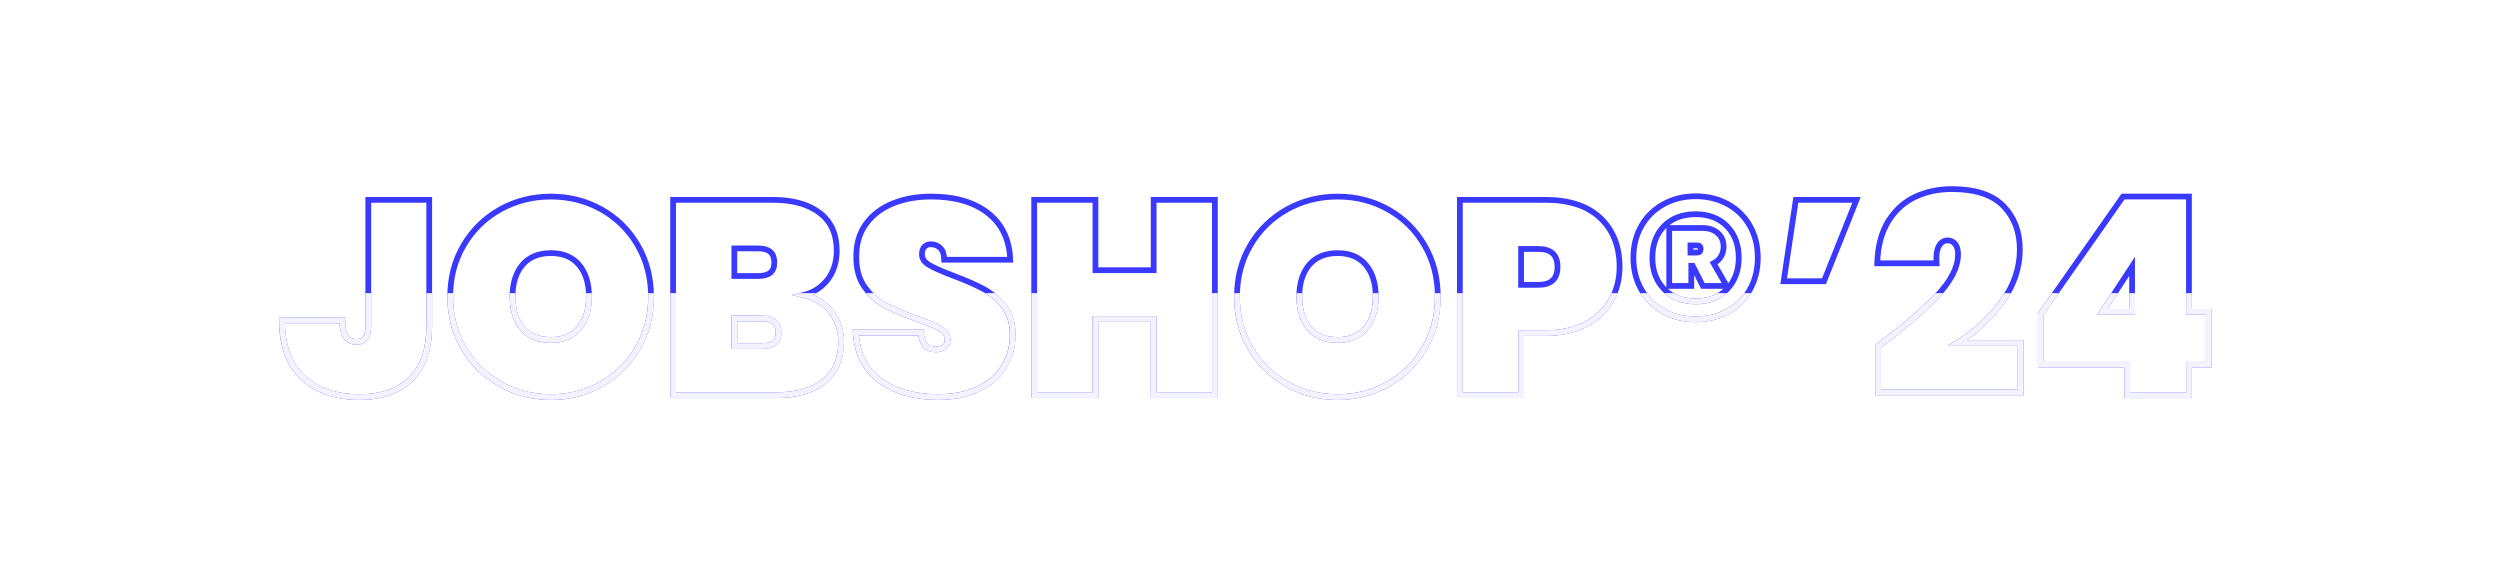
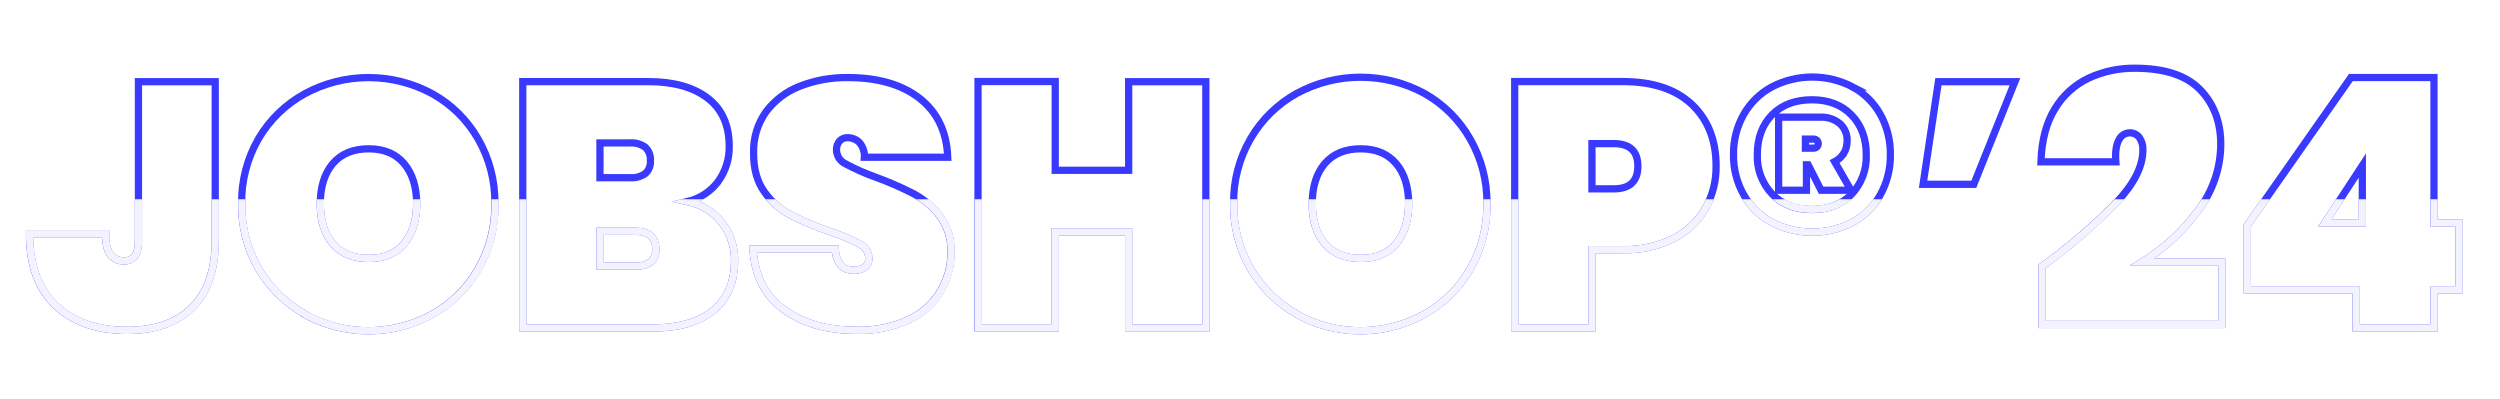
- <svg xmlns="http://www.w3.org/2000/svg" xmlns:xlink="http://www.w3.org/1999/xlink" version="1.1" id="Layer_1" x="0px" y="0px" viewBox="0 0 870 204" style="enable-background:new 0 0 870 204;" xml:space="preserve">
-   <style type="text/css">
- 	.st0{fill:none;}
- 	.st1{fill:none;stroke:#3939FF;stroke-width:2;stroke-miterlimit:10;}
- 	.st2{clip-path:url(#SVGID_00000173866171148870115370000002446085196094996132_);}
- 	.st3{fill:none;stroke:#F3F3FF;stroke-width:2;stroke-miterlimit:10;}
- </style>
-   <g>
-     <rect x="-66.82" class="st0" width="1003.57" height="204" />
-     <path class="st1" d="M149.37,69.55v43.87c0,8.13-2.13,14.29-6.38,18.48c-4.26,4.19-10.22,6.29-17.9,6.29   c-8.26,0-14.82-2.27-19.68-6.82c-4.86-4.54-7.3-11.17-7.3-19.87h21.02c0,2.75,0.45,4.69,1.34,5.81c0.9,1.12,2.11,1.68,3.65,1.68   c1.28,0,2.27-0.42,2.98-1.25c0.7-0.83,1.06-2.27,1.06-4.32V69.55H149.37z" />
-     <path class="st1" d="M174.09,133.68c-5.34-3.01-9.58-7.17-12.72-12.48c-3.14-5.31-4.7-11.29-4.7-17.95s1.57-12.64,4.7-17.95   c3.14-5.31,7.38-9.46,12.72-12.43c5.34-2.98,11.22-4.46,17.62-4.46c6.4,0,12.25,1.49,17.57,4.46c5.31,2.98,9.52,7.12,12.62,12.43   c3.1,5.31,4.66,11.3,4.66,17.95s-1.55,12.64-4.66,17.95c-3.1,5.31-7.33,9.47-12.67,12.48c-5.34,3.01-11.18,4.51-17.52,4.51   C185.31,138.19,179.43,136.69,174.09,133.68z M201.5,114.24c2.3-2.72,3.46-6.38,3.46-10.99c0-4.67-1.15-8.37-3.46-11.09   c-2.3-2.72-5.57-4.08-9.79-4.08c-4.29,0-7.58,1.36-9.89,4.08c-2.3,2.72-3.46,6.42-3.46,11.09c0,4.61,1.15,8.27,3.46,10.99   c2.3,2.72,5.6,4.08,9.89,4.08C195.93,118.32,199.2,116.96,201.5,114.24z" />
-     <path class="st1" d="M289.29,108.58c2.27,2.98,3.41,6.42,3.41,10.32c0,5.95-1.97,10.54-5.9,13.78c-3.94,3.23-9.58,4.85-16.94,4.85   h-35.62V69.55h34.66c6.91,0,12.35,1.5,16.32,4.51c3.97,3.01,5.95,7.39,5.95,13.15c0,3.97-1.04,7.31-3.12,10.03   c-2.08,2.72-4.85,4.53-8.3,5.42C283.83,103.63,287.02,105.6,289.29,108.58z M255.55,96.05h8.26c1.92,0,3.34-0.38,4.27-1.15   c0.93-0.77,1.39-1.95,1.39-3.55c0-1.66-0.47-2.9-1.39-3.7c-0.93-0.8-2.35-1.2-4.27-1.2h-8.26V96.05z M269.52,119.33   c0.93-0.73,1.39-1.93,1.39-3.6c0-3.26-1.89-4.9-5.66-4.9h-9.7v9.6h9.7C267.16,120.43,268.59,120.06,269.52,119.33z" />
-     <path class="st1" d="M306.38,132.48c-5.28-3.81-8.15-9.39-8.59-16.75h22.66c0.32,3.9,2.05,5.86,5.18,5.86   c1.15,0,2.13-0.27,2.93-0.82c0.8-0.54,1.2-1.39,1.2-2.54c0-1.6-0.86-2.9-2.59-3.89s-4.42-2.13-8.06-3.41   c-4.35-1.54-7.95-3.04-10.8-4.51c-2.85-1.47-5.3-3.62-7.34-6.43c-2.05-2.82-3.04-6.43-2.98-10.85c0-4.42,1.14-8.18,3.41-11.28   c2.27-3.1,5.38-5.46,9.31-7.06c3.94-1.6,8.37-2.4,13.3-2.4c8.32,0,14.93,1.92,19.82,5.76c4.9,3.84,7.47,9.25,7.73,16.22H328.6   c-0.06-1.92-0.54-3.3-1.44-4.13c-0.9-0.83-1.98-1.25-3.26-1.25c-0.9,0-1.63,0.3-2.21,0.91c-0.58,0.61-0.86,1.46-0.86,2.54   c0,1.54,0.85,2.8,2.54,3.79c1.69,0.99,4.4,2.19,8.11,3.6c4.29,1.6,7.82,3.14,10.61,4.61c2.78,1.47,5.2,3.52,7.25,6.14   c2.05,2.62,3.07,5.92,3.07,9.89c0,4.16-1.02,7.89-3.07,11.18c-2.05,3.3-5.03,5.87-8.93,7.73c-3.9,1.86-8.54,2.78-13.92,2.78   C318.36,138.19,311.66,136.29,306.38,132.48z" />
-     <path class="st1" d="M422.78,69.55v67.97h-21.31v-26.5h-20.26v26.5H359.9V69.55h21.31v24.48h20.26V69.55H422.78z" />
-     <path class="st1" d="M447.88,133.68c-5.34-3.01-9.58-7.17-12.72-12.48c-3.14-5.31-4.7-11.29-4.7-17.95s1.57-12.64,4.7-17.95   c3.13-5.31,7.38-9.46,12.72-12.43c5.34-2.98,11.22-4.46,17.62-4.46c6.4,0,12.25,1.49,17.57,4.46c5.31,2.98,9.52,7.12,12.62,12.43   c3.1,5.31,4.66,11.3,4.66,17.95s-1.55,12.64-4.66,17.95c-3.11,5.31-7.33,9.47-12.67,12.48c-5.34,3.01-11.18,4.51-17.52,4.51   C459.1,138.19,453.22,136.69,447.88,133.68z M475.29,114.24c2.3-2.72,3.46-6.38,3.46-10.99c0-4.67-1.15-8.37-3.46-11.09   c-2.3-2.72-5.57-4.08-9.79-4.08c-4.29,0-7.58,1.36-9.89,4.08c-2.3,2.72-3.46,6.42-3.46,11.09c0,4.61,1.15,8.27,3.46,10.99   c2.3,2.72,5.6,4.08,9.89,4.08C469.72,118.32,472.99,116.96,475.29,114.24z" />
-     <path class="st1" d="M560.63,104.54c-1.98,3.49-4.91,6.26-8.78,8.3c-3.87,2.05-8.56,3.07-14.06,3.07h-8.45v21.6h-21.31V69.55h29.76   c8.32,0,14.7,2.11,19.15,6.34c4.45,4.22,6.67,9.89,6.67,16.99C563.61,97.17,562.62,101.06,560.63,104.54z M542.01,92.88   c0-4.16-2.21-6.24-6.62-6.24h-6.05v12.48h6.05C539.8,99.12,542.01,97.04,542.01,92.88z" />
-     <path class="st1" d="M601.29,71.04c3.3,1.82,5.86,4.35,7.68,7.58c1.82,3.23,2.74,6.93,2.74,11.09c0,4.1-0.91,7.78-2.74,11.04   c-1.82,3.26-4.38,5.81-7.68,7.63c-3.3,1.82-7.02,2.74-11.18,2.74c-4.16,0-7.89-0.91-11.18-2.74c-3.3-1.82-5.87-4.37-7.73-7.63   c-1.86-3.26-2.78-6.94-2.78-11.04c0-4.16,0.93-7.86,2.78-11.09c1.86-3.23,4.43-5.76,7.73-7.58c3.3-1.82,7.02-2.74,11.18-2.74   C594.26,68.3,597.99,69.22,601.29,71.04z M601,100.66c2.72-2.82,4.08-6.46,4.08-10.94c0-4.54-1.36-8.21-4.08-10.99   c-2.72-2.78-6.35-4.18-10.9-4.18c-4.61,0-8.27,1.38-10.99,4.13c-2.72,2.75-4.08,6.43-4.08,11.04c0,4.48,1.38,8.13,4.13,10.94   c2.75,2.82,6.4,4.22,10.94,4.22C594.65,104.88,598.28,103.47,601,100.66z M598.89,89.28c-0.61,0.99-1.46,1.78-2.54,2.35l4.51,7.87   h-8.26l-3.55-7.01h-0.48v7.01h-7.68V79.34h11.52c2.24,0,4.03,0.59,5.38,1.78c1.34,1.19,2.02,2.77,2.02,4.75   C599.8,87.15,599.49,88.29,598.89,89.28z M588.28,87.89h2.3c0.83,0,1.25-0.42,1.25-1.25c0-0.83-0.42-1.25-1.25-1.25h-2.3V87.89z" />
-     <path class="st1" d="M624.95,69.55h21.12l-11.33,28.32h-14.02L624.95,69.55z" />
-     <path class="st1" d="M673.91,103.1c4.99-5.22,7.49-10.1,7.49-14.64c0-1.54-0.34-2.72-1.01-3.55c-0.67-0.83-1.55-1.25-2.64-1.25   c-1.28,0-2.29,0.66-3.02,1.97c-0.74,1.31-1.01,3.31-0.82,6h-20.64c0.19-5.95,1.49-10.85,3.89-14.69c2.4-3.84,5.52-6.66,9.36-8.45   c3.84-1.79,8.06-2.69,12.67-2.69c8.19,0,14.19,1.97,18,5.9c3.81,3.94,5.71,8.98,5.71,15.12c0,6.46-2.06,12.53-6.19,18.19   s-9.3,10.45-15.5,14.35h21.98v17.18h-49.63v-16.03C662.13,114.13,668.92,108.32,673.91,103.1z" />
-     <path class="st1" d="M710.2,126.96V109.2l28.61-40.8h22.94v40.13h6.91v18.43h-6.91v10.56h-21.5v-10.56H710.2z M741.97,92.69   l-10.37,15.84h10.37V92.69z" />
+ <svg xmlns="http://www.w3.org/2000/svg" id="Layer_1" data-name="Layer 1" viewBox="0 0 690 110">
+   <defs>
+     <style>.cls-1,.cls-2,.cls-4{fill:none;}.cls-2{stroke:#3939ff;}.cls-2,.cls-4{stroke-miterlimit:10;stroke-width:2px;}.cls-3{clip-path:url(#clip-path);}.cls-4{stroke:#f3f3ff;}</style>
+     <clipPath id="clip-path">
+       <rect class="cls-1" x="-156.74" y="55" width="1003.49" height="102" />
+     </clipPath>
+   </defs>
+   <rect class="cls-1" x="-156.78" y="-47" width="1003.57" height="204" />
+   <path class="cls-2" d="M59.4,22.55V66.42Q59.4,78.61,53,84.9t-17.9,6.29q-12.39,0-19.68-6.82T8.14,64.5h21q0,4.13,1.34,5.81A4.43,4.43,0,0,0,34.15,72a3.71,3.71,0,0,0,3-1.25c.7-.83,1.06-2.27,1.06-4.32V22.55Z" />
+   <path class="cls-2" d="M84.12,86.68A33.86,33.86,0,0,1,71.4,74.2a34.58,34.58,0,0,1-4.7-18,34.77,34.77,0,0,1,4.7-18A33.44,33.44,0,0,1,84.12,25.87a36.94,36.94,0,0,1,35.19,0A33.11,33.11,0,0,1,131.93,38.3a35,35,0,0,1,4.66,18,34.87,34.87,0,0,1-4.66,18,33.44,33.44,0,0,1-12.67,12.48,36.48,36.48,0,0,1-35.14,0Zm27.41-19.44q3.47-4.08,3.47-11t-3.47-11.09c-2.3-2.72-5.57-4.08-9.78-4.08s-7.58,1.36-9.89,4.08S88.4,51.58,88.4,56.25s1.14,8.27,3.46,11,5.6,4.08,9.89,4.08S109.23,70,111.53,67.24Z" />
+   <path class="cls-2" d="M199.33,61.58a16.63,16.63,0,0,1,3.41,10.32q0,8.92-5.9,13.78T179.9,90.53H144.28v-68h34.66q10.37,0,16.32,4.51t6,13.15a16,16,0,0,1-3.12,10,14.78,14.78,0,0,1-8.3,5.42A16.33,16.33,0,0,1,199.33,61.58ZM165.59,49.05h8.25a6.58,6.58,0,0,0,4.27-1.15,4.34,4.34,0,0,0,1.4-3.55,4.66,4.66,0,0,0-1.4-3.7,6.42,6.42,0,0,0-4.27-1.2h-8.25Zm14,23.28a4.3,4.3,0,0,0,1.4-3.6c0-3.26-1.9-4.9-5.67-4.9h-9.69v9.6h9.69A6.86,6.86,0,0,0,179.55,72.33Z" />
+   <path class="cls-2" d="M216.42,85.48q-7.92-5.72-8.59-16.75h22.66c.32,3.9,2,5.86,5.18,5.86a5,5,0,0,0,2.92-.82,2.86,2.86,0,0,0,1.21-2.54,4.41,4.41,0,0,0-2.59-3.89,52.67,52.67,0,0,0-8.06-3.41,88.3,88.3,0,0,1-10.8-4.51A20.87,20.87,0,0,1,211,53q-3.07-4.23-3-10.85a18.57,18.57,0,0,1,3.41-11.28,21.1,21.1,0,0,1,9.31-7.06,35.06,35.06,0,0,1,13.3-2.4q12.48,0,19.82,5.76t7.73,16.22h-23a5.71,5.71,0,0,0-1.44-4.13A4.65,4.65,0,0,0,233.93,38a2.87,2.87,0,0,0-2.2.91,3.54,3.54,0,0,0-.86,2.54,4.36,4.36,0,0,0,2.54,3.79,58.57,58.57,0,0,0,8.11,3.6,91.5,91.5,0,0,1,10.6,4.61,22.44,22.44,0,0,1,7.25,6.14,15.57,15.57,0,0,1,3.08,9.89,20.19,20.19,0,0,1-12,18.91,32.11,32.11,0,0,1-13.93,2.78Q224.33,91.2,216.42,85.48Z" />
+   <path class="cls-2" d="M332.81,22.55v68h-21.3V64H291.24v26.5H269.93v-68h21.31V47h20.27V22.55Z" />
+   <path class="cls-2" d="M357.92,86.68A33.86,33.86,0,0,1,345.2,74.2a34.49,34.49,0,0,1-4.71-18,34.58,34.58,0,0,1,4.71-18,33.37,33.37,0,0,1,12.72-12.43,36.94,36.94,0,0,1,35.19,0A33.25,33.25,0,0,1,405.73,38.3a35,35,0,0,1,4.66,18,34.87,34.87,0,0,1-4.66,18,33.47,33.47,0,0,1-12.68,12.48,36.46,36.46,0,0,1-35.13,0Zm27.41-19.44c2.29-2.72,3.45-6.38,3.45-11s-1.14-8.37-3.45-11.09-5.57-4.08-9.8-4.08-7.57,1.36-9.89,4.08-3.46,6.42-3.46,11.09,1.15,8.27,3.46,11,5.6,4.08,9.89,4.08S383,70,385.33,67.24Z" />
+   <path class="cls-2" d="M470.67,57.54a21.09,21.09,0,0,1-8.79,8.3,29.71,29.71,0,0,1-14.06,3.07h-8.45v21.6H418.06v-68h29.76q12.48,0,19.16,6.34t6.66,17A23.17,23.17,0,0,1,470.67,57.54ZM452.05,45.88c0-4.16-2.22-6.24-6.62-6.24h-6.05V52.12h6.05C449.83,52.12,452.05,50,452.05,45.88Z" />
+   <path class="cls-2" d="M511.32,24A19.38,19.38,0,0,1,519,31.62a22.21,22.21,0,0,1,2.74,11.09,22.16,22.16,0,0,1-2.74,11,19.31,19.31,0,0,1-7.68,7.63,24.18,24.18,0,0,1-22.36,0,19.67,19.67,0,0,1-7.72-7.63,21.88,21.88,0,0,1-2.79-11,21.83,21.83,0,0,1,2.79-11.09A19.74,19.74,0,0,1,489,24a24.18,24.18,0,0,1,22.36,0ZM511,53.66a15.1,15.1,0,0,0,4.09-10.94q0-6.81-4.09-11t-10.9-4.18q-6.92,0-11,4.13c-2.71,2.75-4.08,6.43-4.08,11a15,15,0,0,0,4.13,10.94q4.13,4.23,10.94,4.22T511,53.66Zm-2.1-11.38a6.55,6.55,0,0,1-2.54,2.35l4.51,7.87h-8.26l-3.55-7h-.48v7h-7.68V32.34h11.52a7.83,7.83,0,0,1,5.38,1.78,6,6,0,0,1,2,4.75A6.76,6.76,0,0,1,508.93,42.28Zm-10.61-1.39h2.3a1.25,1.25,0,0,0,0-2.5h-2.3Z" />
+   <path class="cls-2" d="M535,22.55h21.12L544.77,50.87h-14Z" />
+   <path class="cls-2" d="M583.94,56.1q7.48-7.83,7.49-14.64a5.52,5.52,0,0,0-1-3.55,3.23,3.23,0,0,0-2.64-1.25,3.36,3.36,0,0,0-3,2q-1.11,2-.82,6H563.3q.29-8.93,3.89-14.69a21.78,21.78,0,0,1,9.36-8.45,29.61,29.61,0,0,1,12.67-2.69q12.28,0,18,5.9t5.71,15.12A30.3,30.3,0,0,1,606.74,58a55.63,55.63,0,0,1-15.5,14.35h22V89.54H563.59v-16A163.32,163.32,0,0,0,583.94,56.1Z" />
+   <path class="cls-2" d="M620.24,80V62.2l28.6-40.8h22.94V61.53h6.91V80h-6.91V90.52h-21.5V80ZM652,45.69,641.63,61.53H652Z" />
+   <g class="cls-3">
+     <rect class="cls-1" x="-156.73" y="-47" width="1003.49" height="204" />
+     <path class="cls-4" d="M59.42,22.55V66.42q0,12.19-6.38,18.48t-17.9,6.29q-12.39,0-19.68-6.82T8.16,64.5h21q0,4.13,1.34,5.81A4.43,4.43,0,0,0,34.17,72a3.71,3.71,0,0,0,3-1.25c.7-.83,1.06-2.27,1.06-4.32V22.55Z" />
+     <path class="cls-4" d="M84.15,86.68A33.88,33.88,0,0,1,71.42,74.2a34.57,34.57,0,0,1-4.69-18,34.76,34.76,0,0,1,4.69-18A33.46,33.46,0,0,1,84.15,25.87a36.92,36.92,0,0,1,35.18,0A33.18,33.18,0,0,1,132,38.3a35,35,0,0,1,4.66,18,34.87,34.87,0,0,1-4.66,18,33.44,33.44,0,0,1-12.67,12.48,36.46,36.46,0,0,1-35.13,0Zm27.41-19.44q3.45-4.08,3.46-11t-3.46-11.09c-2.3-2.72-5.58-4.08-9.79-4.08s-7.58,1.36-9.89,4.08-3.46,6.42-3.46,11.09,1.14,8.27,3.46,11,5.6,4.08,9.89,4.08S109.26,70,111.56,67.24Z" />
+     <path class="cls-4" d="M199.34,61.58a16.58,16.58,0,0,1,3.42,10.32c0,5.95-2,10.54-5.9,13.78s-9.58,4.85-16.94,4.85H144.3v-68H179q10.36,0,16.32,4.51t5.95,13.15a16,16,0,0,1-3.12,10,14.78,14.78,0,0,1-8.3,5.42A16.21,16.21,0,0,1,199.34,61.58ZM165.61,49.05h8.26a6.6,6.6,0,0,0,4.27-1.15,4.37,4.37,0,0,0,1.39-3.55,4.66,4.66,0,0,0-1.39-3.7,6.44,6.44,0,0,0-4.27-1.2h-8.26v9.6Zm14,23.28a4.3,4.3,0,0,0,1.39-3.6c0-3.26-1.89-4.9-5.66-4.9h-9.7v9.6h9.7A6.92,6.92,0,0,0,179.58,72.33Z" />
+     <path class="cls-4" d="M216.43,85.48q-7.92-5.72-8.59-16.75h22.67c.32,3.9,2,5.86,5.17,5.86a5.05,5.05,0,0,0,2.93-.82,2.85,2.85,0,0,0,1.2-2.54,4.4,4.4,0,0,0-2.58-3.89,53.12,53.12,0,0,0-8.06-3.41,87,87,0,0,1-10.8-4.51A20.87,20.87,0,0,1,211,53q-3.08-4.23-3-10.85a18.57,18.57,0,0,1,3.41-11.28,21.1,21.1,0,0,1,9.31-7.06,35,35,0,0,1,13.29-2.4q12.49,0,19.83,5.76t7.73,16.22H238.68a5.67,5.67,0,0,0-1.44-4.13A4.63,4.63,0,0,0,234,38a2.89,2.89,0,0,0-2.21.91,3.54,3.54,0,0,0-.86,2.54,4.36,4.36,0,0,0,2.54,3.79,58.57,58.57,0,0,0,8.11,3.6,92.51,92.51,0,0,1,10.61,4.61,22.55,22.55,0,0,1,7.25,6.14,15.63,15.63,0,0,1,3.07,9.89,20.15,20.15,0,0,1-12,18.91,32.08,32.08,0,0,1-13.93,2.78Q224.35,91.2,216.43,85.48Z" />
+     <path class="cls-4" d="M332.83,22.55v68H311.52V64H291.26v26.5H270v-68h21.31V47h20.26V22.55Z" />
+     <path class="cls-4" d="M357.93,86.68A33.93,33.93,0,0,1,345.21,74.2a34.58,34.58,0,0,1-4.7-18,34.67,34.67,0,0,1,4.7-18,33.37,33.37,0,0,1,12.72-12.43,36.94,36.94,0,0,1,35.19,0A33.18,33.18,0,0,1,405.74,38.3a35,35,0,0,1,4.66,18,34.77,34.77,0,0,1-4.66,18,33.37,33.37,0,0,1-12.67,12.48,36.48,36.48,0,0,1-35.14,0Zm27.41-19.44q3.45-4.08,3.46-11t-3.46-11.09c-2.29-2.72-5.57-4.08-9.79-4.08s-7.57,1.36-9.89,4.08-3.46,6.42-3.46,11.09,1.15,8.27,3.46,11,5.6,4.08,9.89,4.08S383.05,70,385.34,67.24Z" />
+     <path class="cls-4" d="M470.69,57.54a21.09,21.09,0,0,1-8.79,8.3,29.71,29.71,0,0,1-14.06,3.07h-8.45v21.6H418.08v-68h29.76q12.5,0,19.16,6.34t6.67,17A23.07,23.07,0,0,1,470.69,57.54ZM452.07,45.88q0-6.24-6.62-6.24H439.4V52.12h6.05Q452.07,52.12,452.07,45.88Z" />
+     <path class="cls-4" d="M511.34,24A19.38,19.38,0,0,1,519,31.62a22.21,22.21,0,0,1,2.74,11.09,22.05,22.05,0,0,1-2.74,11,19.31,19.31,0,0,1-7.68,7.63,24.16,24.16,0,0,1-22.35,0,19.69,19.69,0,0,1-7.73-7.63,21.87,21.87,0,0,1-2.78-11,21.82,21.82,0,0,1,2.78-11.09A19.77,19.77,0,0,1,489,24a24.16,24.16,0,0,1,22.35,0Zm-.28,29.62a15.13,15.13,0,0,0,4.08-10.94q0-6.81-4.08-11t-10.91-4.18c-4.6,0-8.27,1.38-11,4.13s-4.09,6.43-4.09,11a15,15,0,0,0,4.13,10.94c2.75,2.82,6.41,4.22,10.94,4.22S508.33,56.47,511.06,53.66Zm-2.12-11.38a6.48,6.48,0,0,1-2.54,2.35l4.52,7.87h-8.27l-3.54-7h-.48v7H491V32.34h11.52a7.83,7.83,0,0,1,5.38,1.78,6,6,0,0,1,2,4.75A6.38,6.38,0,0,1,508.94,42.28Zm-10.61-1.39h2.3a1.25,1.25,0,0,0,0-2.5h-2.3Z" />
+     <path class="cls-4" d="M535,22.55h21.12L544.79,50.87h-14Z" />
+     <path class="cls-4" d="M584,56.1q7.49-7.83,7.49-14.64a5.52,5.52,0,0,0-1-3.55,3.23,3.23,0,0,0-2.64-1.25,3.36,3.36,0,0,0-3,2q-1.11,2-.82,6H563.32q.28-8.93,3.89-14.69a21.78,21.78,0,0,1,9.36-8.45,29.61,29.61,0,0,1,12.67-2.69q12.28,0,18,5.9T613,39.82A30.3,30.3,0,0,1,606.76,58a55.63,55.63,0,0,1-15.5,14.35h22V89.54H563.61v-16A162.59,162.59,0,0,0,584,56.1Z" />
+     <path class="cls-4" d="M620.25,80V62.2l28.61-40.8H671.8V61.53h6.91V80H671.8V90.52H650.3V80ZM652,45.69,641.65,61.53H652Z" />
  </g>
-   <g>
-     <defs>
-       <rect id="SVGID_1_" x="-66.78" y="102" width="1003.49" height="102" />
-     </defs>
-     <clipPath id="SVGID_00000029757954618678211370000015663560859169690011_">
-       <use xlink:href="#SVGID_1_" style="overflow:visible;" />
-     </clipPath>
-     <g style="clip-path:url(#SVGID_00000029757954618678211370000015663560859169690011_);">
-       <rect x="-66.76" y="0" class="st0" width="1003.49" height="204" />
-       <path class="st3" d="M149.39,69.55v43.87c0,8.13-2.13,14.29-6.38,18.48c-4.26,4.19-10.22,6.29-17.9,6.29    c-8.26,0-14.82-2.27-19.68-6.82c-4.86-4.54-7.3-11.17-7.3-19.87h21.02c0,2.75,0.45,4.69,1.34,5.81c0.9,1.12,2.11,1.68,3.65,1.68    c1.28,0,2.27-0.42,2.98-1.25c0.7-0.83,1.06-2.27,1.06-4.32V69.55H149.39z" />
-       <path class="st3" d="M174.11,133.68c-5.34-3.01-9.58-7.17-12.72-12.48c-3.14-5.31-4.7-11.29-4.7-17.95s1.57-12.64,4.7-17.95    c3.14-5.31,7.38-9.46,12.72-12.43c5.34-2.98,11.22-4.46,17.62-4.46c6.4,0,12.25,1.49,17.57,4.46c5.31,2.98,9.52,7.12,12.62,12.43    c3.1,5.31,4.66,11.3,4.66,17.95s-1.55,12.64-4.66,17.95c-3.1,5.31-7.33,9.47-12.67,12.48c-5.34,3.01-11.18,4.51-17.52,4.51    C185.33,138.19,179.46,136.69,174.11,133.68z M201.52,114.24c2.3-2.72,3.46-6.38,3.46-10.99c0-4.67-1.15-8.37-3.46-11.09    c-2.3-2.72-5.57-4.08-9.79-4.08c-4.29,0-7.58,1.36-9.89,4.08c-2.3,2.72-3.46,6.42-3.46,11.09c0,4.61,1.15,8.27,3.46,10.99    c2.3,2.72,5.6,4.08,9.89,4.08C195.95,118.32,199.22,116.96,201.52,114.24z" />
-       <path class="st3" d="M289.31,108.58c2.27,2.98,3.41,6.42,3.41,10.32c0,5.95-1.97,10.54-5.9,13.78c-3.94,3.23-9.58,4.85-16.94,4.85    h-35.62V69.55h34.66c6.91,0,12.35,1.5,16.32,4.51c3.97,3.01,5.95,7.39,5.95,13.15c0,3.97-1.04,7.31-3.12,10.03    c-2.08,2.72-4.85,4.53-8.3,5.42C283.86,103.63,287.04,105.6,289.31,108.58z M255.57,96.05h8.26c1.92,0,3.34-0.38,4.27-1.15    c0.93-0.77,1.39-1.95,1.39-3.55c0-1.66-0.47-2.9-1.39-3.7c-0.93-0.8-2.35-1.2-4.27-1.2h-8.26V96.05z M269.54,119.33    c0.93-0.73,1.39-1.93,1.39-3.6c0-3.26-1.89-4.9-5.66-4.9h-9.7v9.6h9.7C267.18,120.43,268.61,120.06,269.54,119.33z" />
-       <path class="st3" d="M306.4,132.48c-5.28-3.81-8.15-9.39-8.59-16.75h22.66c0.32,3.9,2.05,5.86,5.18,5.86    c1.15,0,2.13-0.27,2.93-0.82c0.8-0.54,1.2-1.39,1.2-2.54c0-1.6-0.86-2.9-2.59-3.89s-4.42-2.13-8.06-3.41    c-4.35-1.54-7.95-3.04-10.8-4.51c-2.85-1.47-5.3-3.62-7.34-6.43c-2.05-2.82-3.04-6.43-2.98-10.85c0-4.42,1.14-8.18,3.41-11.28    c2.27-3.1,5.38-5.46,9.31-7.06c3.94-1.6,8.37-2.4,13.3-2.4c8.32,0,14.93,1.92,19.82,5.76c4.9,3.84,7.47,9.25,7.73,16.22h-22.94    c-0.06-1.92-0.54-3.3-1.44-4.13c-0.9-0.83-1.98-1.25-3.26-1.25c-0.9,0-1.63,0.3-2.21,0.91c-0.58,0.61-0.86,1.46-0.86,2.54    c0,1.54,0.85,2.8,2.54,3.79c1.69,0.99,4.4,2.19,8.11,3.6c4.29,1.6,7.82,3.14,10.61,4.61c2.78,1.47,5.2,3.52,7.25,6.14    c2.05,2.62,3.07,5.92,3.07,9.89c0,4.16-1.02,7.89-3.07,11.18c-2.05,3.3-5.03,5.87-8.93,7.73c-3.9,1.86-8.54,2.78-13.92,2.78    C318.38,138.19,311.68,136.29,306.4,132.48z" />
-       <path class="st3" d="M422.8,69.55v67.97h-21.31v-26.5h-20.26v26.5h-21.31V69.55h21.31v24.48h20.26V69.55H422.8z" />
-       <path class="st3" d="M447.9,133.68c-5.34-3.01-9.58-7.17-12.72-12.48c-3.14-5.31-4.7-11.29-4.7-17.95s1.57-12.64,4.7-17.95    c3.13-5.31,7.38-9.46,12.72-12.43c5.34-2.98,11.22-4.46,17.62-4.46c6.4,0,12.25,1.49,17.57,4.46c5.31,2.98,9.52,7.12,12.62,12.43    c3.1,5.31,4.66,11.3,4.66,17.95s-1.55,12.64-4.66,17.95c-3.11,5.31-7.33,9.47-12.67,12.48c-5.34,3.01-11.18,4.51-17.52,4.51    C459.12,138.19,453.25,136.69,447.9,133.68z M475.31,114.24c2.3-2.72,3.46-6.38,3.46-10.99c0-4.67-1.15-8.37-3.46-11.09    c-2.3-2.72-5.57-4.08-9.79-4.08c-4.29,0-7.58,1.36-9.89,4.08c-2.3,2.72-3.46,6.42-3.46,11.09c0,4.61,1.15,8.27,3.46,10.99    c2.3,2.72,5.6,4.08,9.89,4.08C469.74,118.32,473.01,116.96,475.31,114.24z" />
-       <path class="st3" d="M560.65,104.54c-1.98,3.49-4.91,6.26-8.78,8.3c-3.87,2.05-8.56,3.07-14.06,3.07h-8.45v21.6h-21.31V69.55    h29.76c8.32,0,14.7,2.11,19.15,6.34c4.45,4.22,6.67,9.89,6.67,16.99C563.63,97.17,562.64,101.06,560.65,104.54z M542.03,92.88    c0-4.16-2.21-6.24-6.62-6.24h-6.05v12.48h6.05C539.82,99.12,542.03,97.04,542.03,92.88z" />
-       <path class="st3" d="M601.31,71.04c3.3,1.82,5.86,4.35,7.68,7.58c1.82,3.23,2.74,6.93,2.74,11.09c0,4.1-0.91,7.78-2.74,11.04    c-1.82,3.26-4.38,5.81-7.68,7.63c-3.3,1.82-7.02,2.74-11.18,2.74c-4.16,0-7.89-0.91-11.18-2.74c-3.3-1.82-5.87-4.37-7.73-7.63    c-1.86-3.26-2.78-6.94-2.78-11.04c0-4.16,0.93-7.86,2.78-11.09c1.86-3.23,4.43-5.76,7.73-7.58c3.3-1.82,7.02-2.74,11.18-2.74    C594.28,68.3,598.01,69.22,601.31,71.04z M601.02,100.66c2.72-2.82,4.08-6.46,4.08-10.94c0-4.54-1.36-8.21-4.08-10.99    c-2.72-2.78-6.35-4.18-10.9-4.18c-4.61,0-8.27,1.38-10.99,4.13c-2.72,2.75-4.08,6.43-4.08,11.04c0,4.48,1.38,8.13,4.13,10.94    c2.75,2.82,6.4,4.22,10.94,4.22C594.67,104.88,598.3,103.47,601.02,100.66z M598.91,89.28c-0.61,0.99-1.46,1.78-2.54,2.35    l4.51,7.87h-8.26l-3.55-7.01h-0.48v7.01h-7.68V79.34h11.52c2.24,0,4.03,0.59,5.38,1.78c1.34,1.19,2.02,2.77,2.02,4.75    C599.82,87.15,599.52,88.29,598.91,89.28z M588.3,87.89h2.3c0.83,0,1.25-0.42,1.25-1.25c0-0.83-0.42-1.25-1.25-1.25h-2.3V87.89z" />
-       <path class="st3" d="M624.97,69.55h21.12l-11.33,28.32h-14.02L624.97,69.55z" />
-       <path class="st3" d="M673.93,103.1c4.99-5.22,7.49-10.1,7.49-14.64c0-1.54-0.34-2.72-1.01-3.55c-0.67-0.83-1.55-1.25-2.64-1.25    c-1.28,0-2.29,0.66-3.02,1.97c-0.74,1.31-1.01,3.31-0.82,6h-20.64c0.19-5.95,1.49-10.85,3.89-14.69c2.4-3.84,5.52-6.66,9.36-8.45    c3.84-1.79,8.06-2.69,12.67-2.69c8.19,0,14.19,1.97,18,5.9c3.81,3.94,5.71,8.98,5.71,15.12c0,6.46-2.06,12.53-6.19,18.19    s-9.3,10.45-15.5,14.35h21.98v17.18h-49.63v-16.03C662.15,114.13,668.94,108.32,673.93,103.1z" />
-       <path class="st3" d="M710.22,126.96V109.2l28.61-40.8h22.94v40.13h6.91v18.43h-6.91v10.56h-21.5v-10.56H710.22z M741.99,92.69    l-10.37,15.84h10.37V92.69z" />
-     </g>
-   </g>
-   <g>
- </g>
-   <g>
- </g>
-   <g>
- </g>
-   <g>
- </g>
-   <g>
- </g>
-   <g>
- </g>
</svg>
